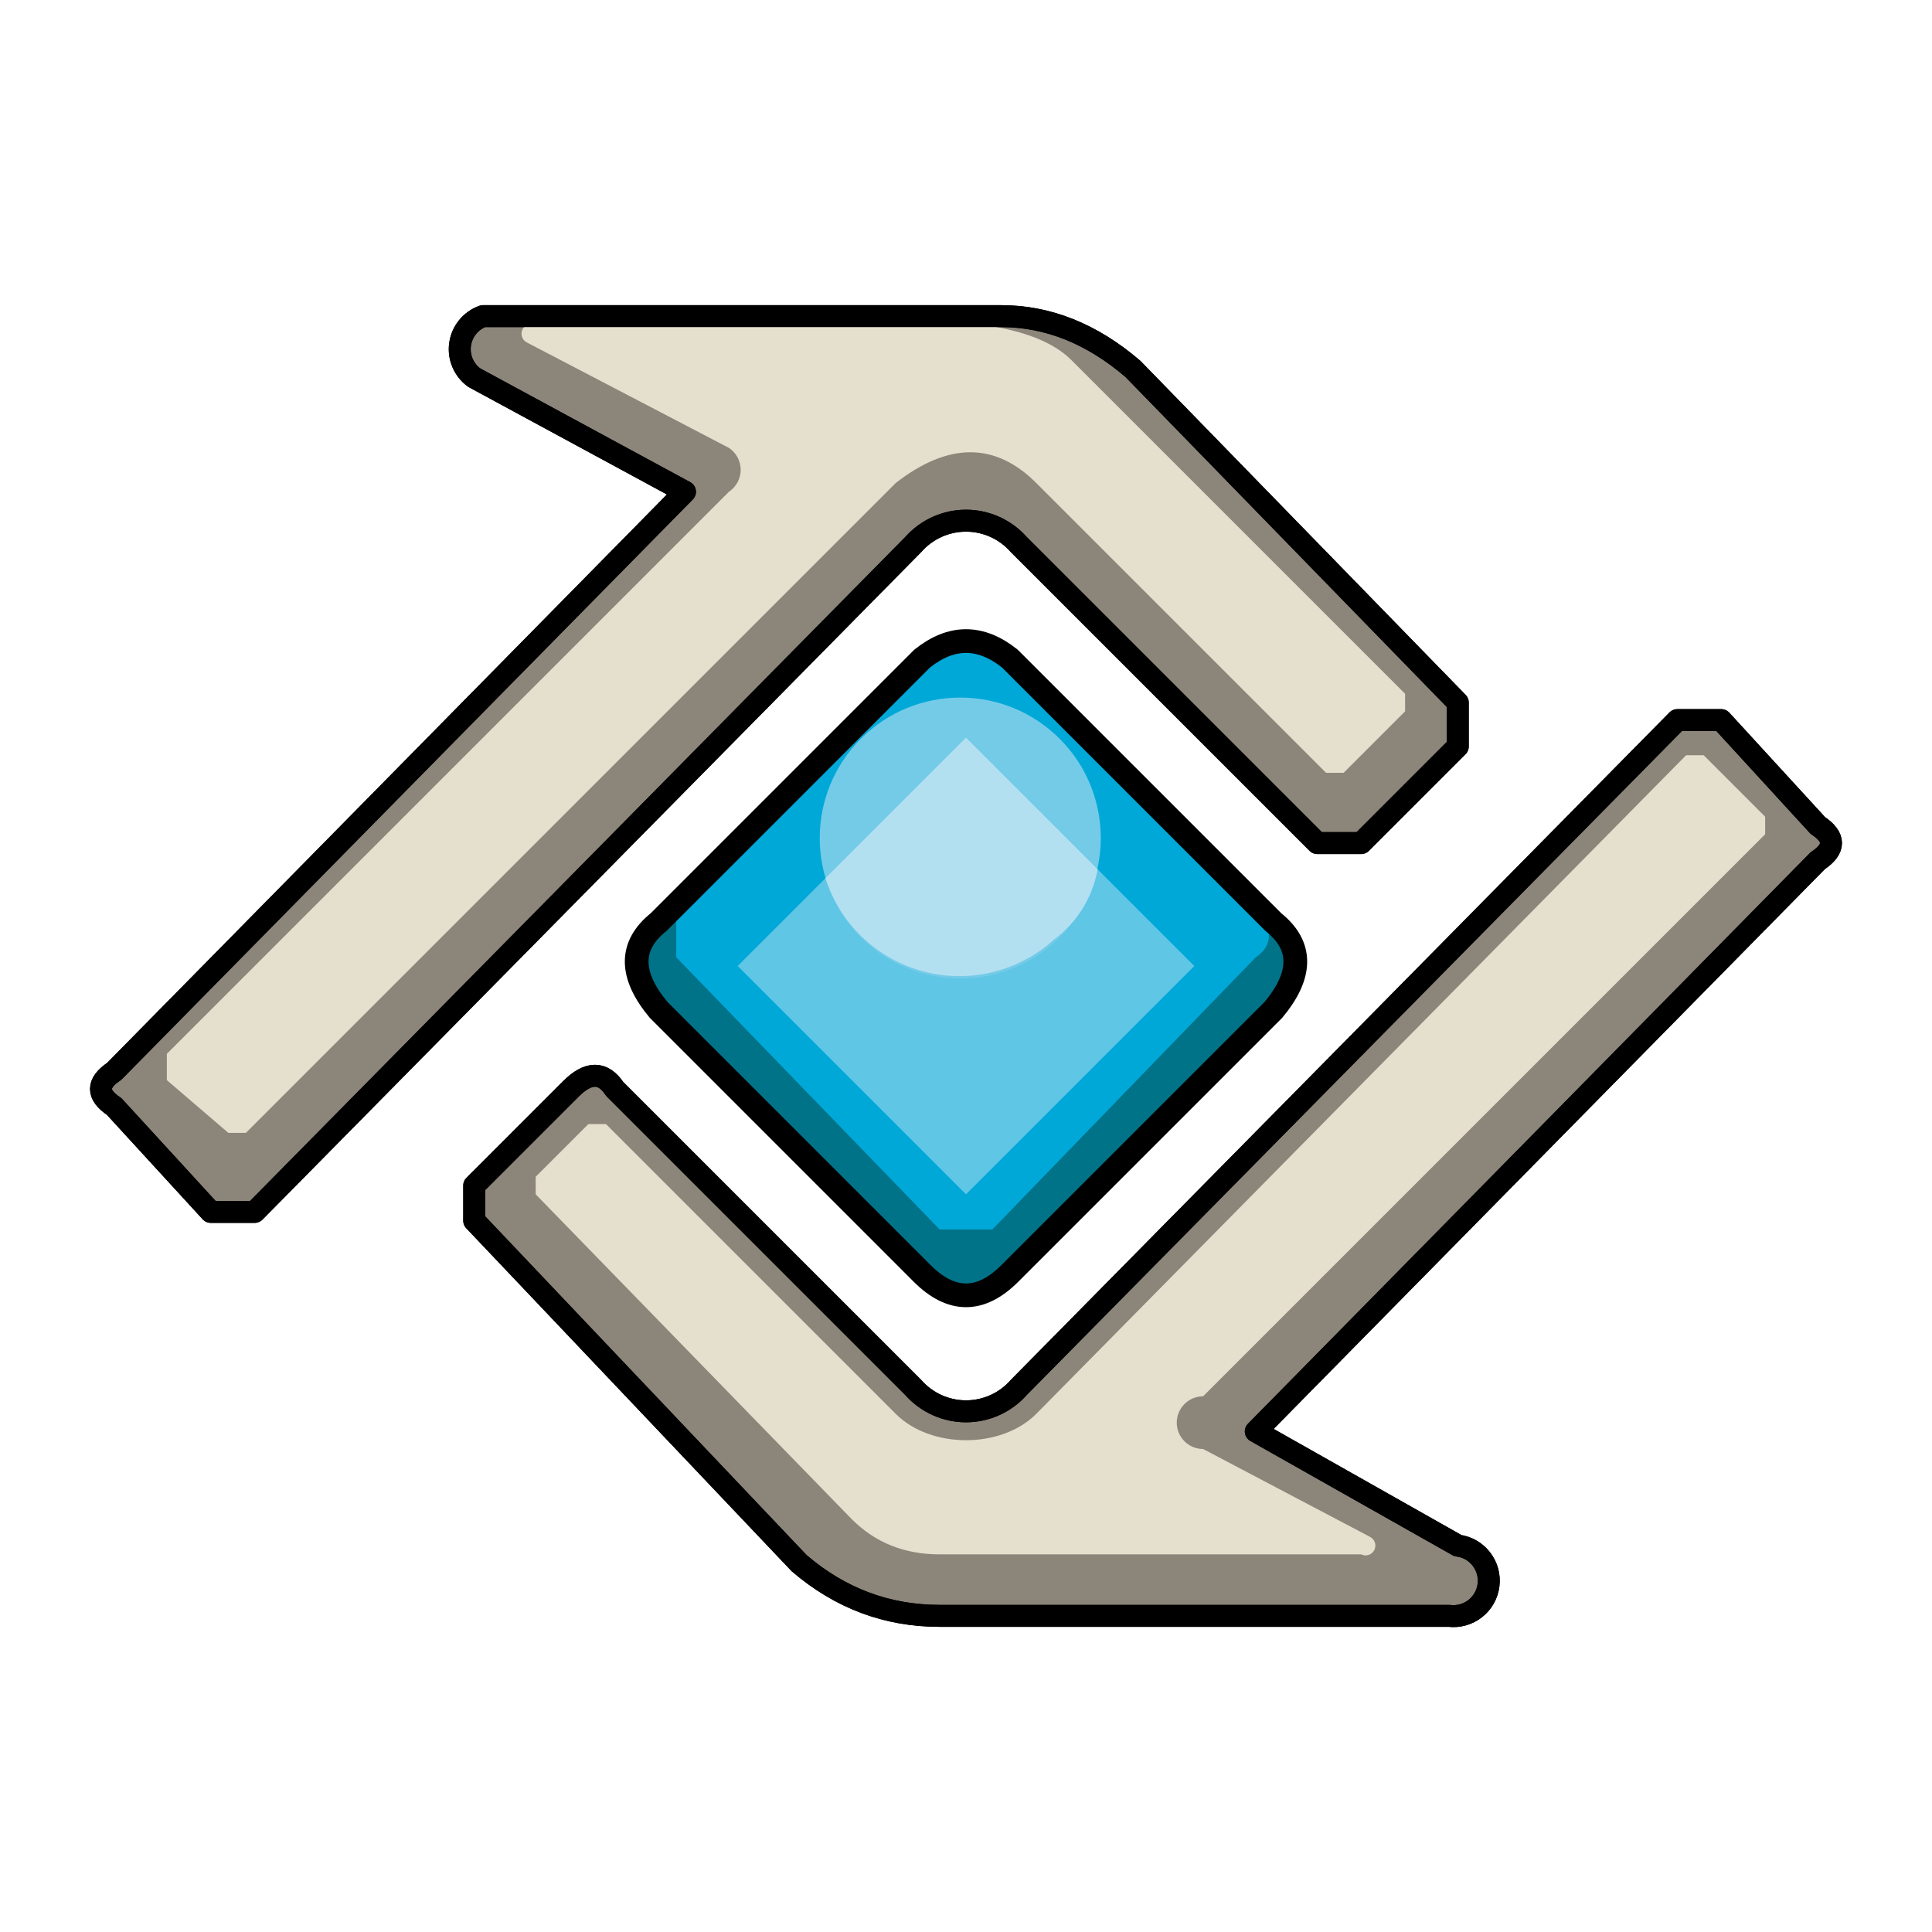
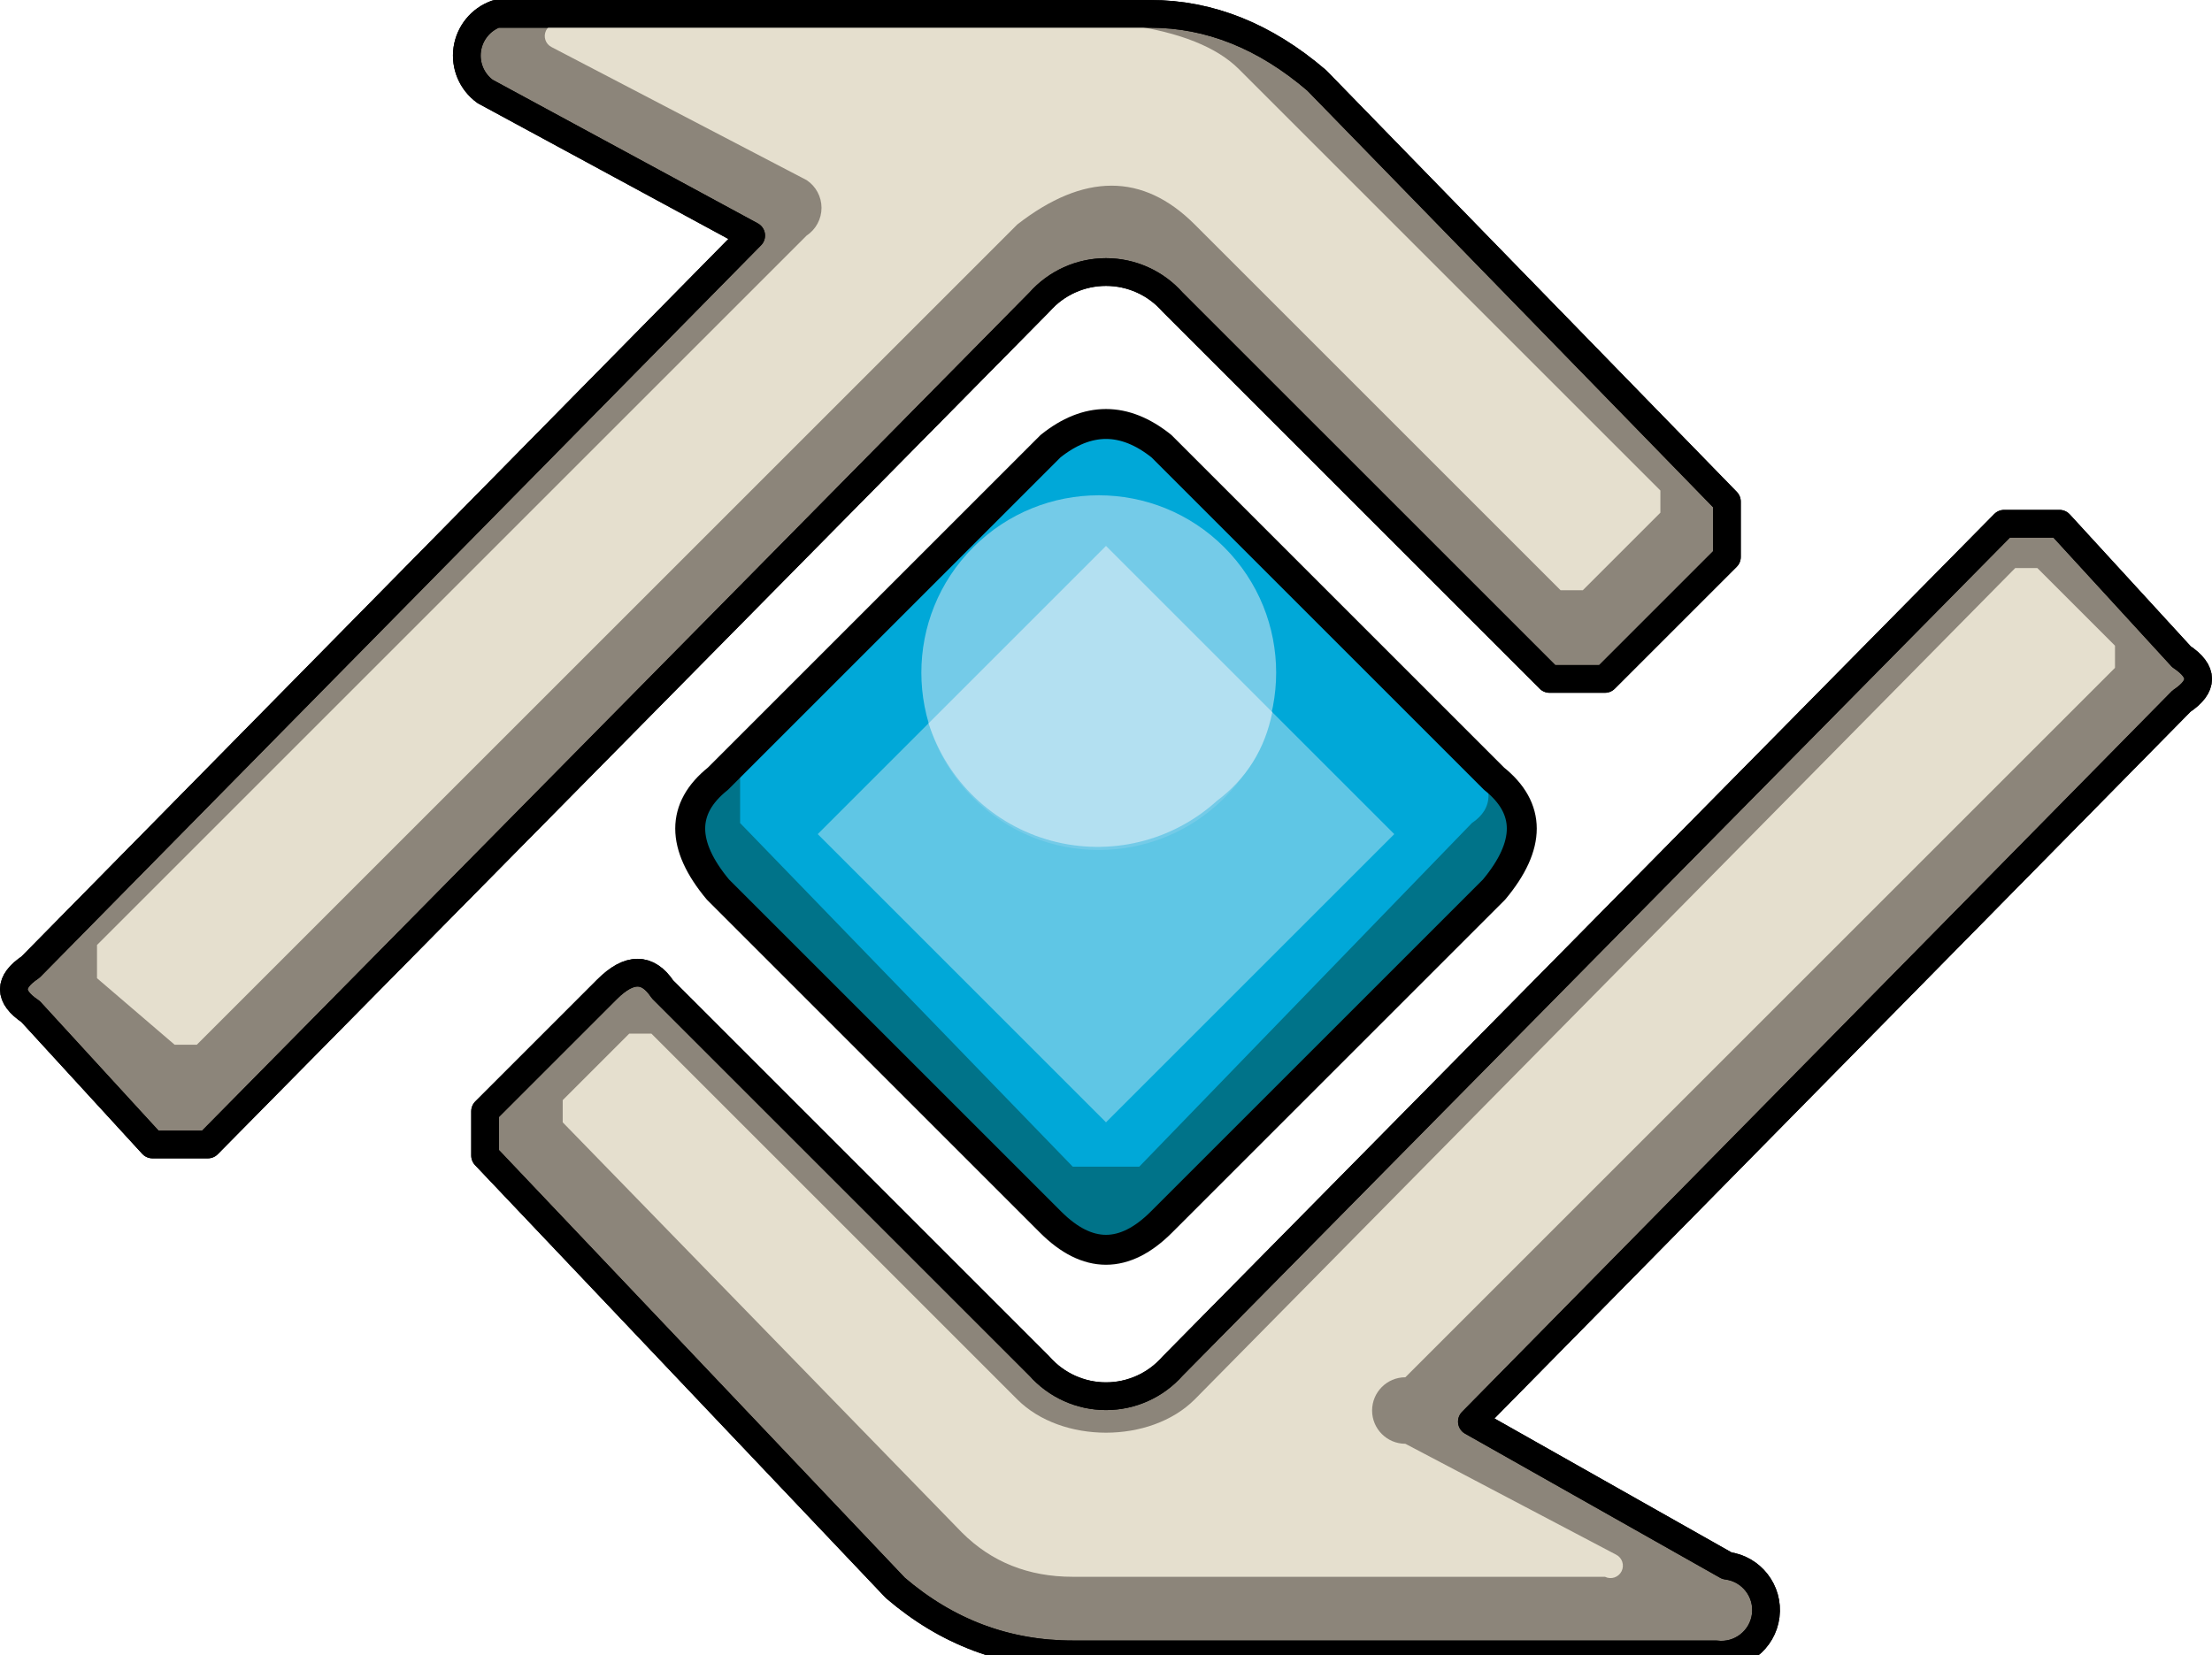
- <svg xmlns="http://www.w3.org/2000/svg" fill-rule="evenodd" stroke-linecap="round" stroke-linejoin="round" stroke-miterlimit="1.5" clip-rule="evenodd" viewBox="0 0 220 220" height="200" width="200">
-   <path fill="none" d="M0 0h220v220H0z" />
+ <svg xmlns="http://www.w3.org/2000/svg" fill-rule="evenodd" stroke-linecap="round" stroke-linejoin="round" stroke-miterlimit="1.5" clip-rule="evenodd" viewBox="10.25 34.75 199.5 149.25" height="613.459" width="820" overflow="visible">
  <path fill="#007389" d="M115 75q-5-4-10 0l-30 30q-5 4 0 10l30 30q5 5 10 0l30-30q5-6 0-10z" />
  <path fill="#00a8d8" d="M113 73h-6l-30 30v6l30 31h6l30-31q3-2 0-6z" />
  <path fill="#5fc6e5" d="m84 110 26-26 26 26-26 26z" />
  <circle cx="250" cy="207" r="16" fill="#74cbe8" transform="rotate(-45 45 321)" />
  <path fill="#b3e0f1" d="m94 100 16-16 15 15q-1 5-5 8a16 16 0 0 1-26-7" />
  <path fill="none" stroke="#000" stroke-width="2.7" d="M115 75q-5-4-10 0l-30 30q-5 4 0 10l30 30q5 5 10 0l30-30q5-6 0-10z" />
  <path fill="#8c857a" stroke="#000" stroke-width="2.5" d="M114 36q8 0 15 6l37 38v5l-11 11h-5l-34-34a8 8 0 0 0-12 0l-75 76h-5l-11-12q-3-2 0-4l65-66-24-13a4 4 0 0 1 1-7z" />
  <path fill="#e5dfce" d="M78 37h34q7 1 10 4l38 38v2l-7 7h-2l-33-33q-7-7-16 0l-74 74h-2l-7-6v-3l64-64a3 3 0 0 0 0-5L60 39a1 1 0 0 1 1-2z" />
  <path fill="none" stroke="#000" stroke-width="2.5" d="M114 36q8 0 15 6l37 38v5l-11 11h-5l-34-34a8 8 0 0 0-12 0l-75 76h-5l-11-12q-3-2 0-4l65-66-24-13a4 4 0 0 1 1-7z" />
  <path fill="#8c857a" stroke="#000" stroke-width="2.5" d="M107 184q-9 0-16-6l-37-39v-4l11-11q3-3 5 0l34 34a8 8 0 0 0 12 0l75-76h5l11 12q3 2 0 4l-64 65 23 13a4 4 0 0 1-1 8z" />
  <path fill="#e5dfce" d="M143 177h-36q-6 0-10-4l-36-37v-2l6-6h2l33 33c4 4 12 4 16 0l74-75h2l7 7v2l-64 64a3 3 0 0 0 0 6l19 10a1 1 0 0 1-1 2z" />
  <path fill="none" stroke="#000" stroke-width="2.5" d="M107 184q-9 0-16-6l-37-39v-4l11-11q3-3 5 0l34 34a8 8 0 0 0 12 0l75-76h5l11 12q3 2 0 4l-64 65 23 13a4 4 0 0 1-1 8z" />
</svg>
